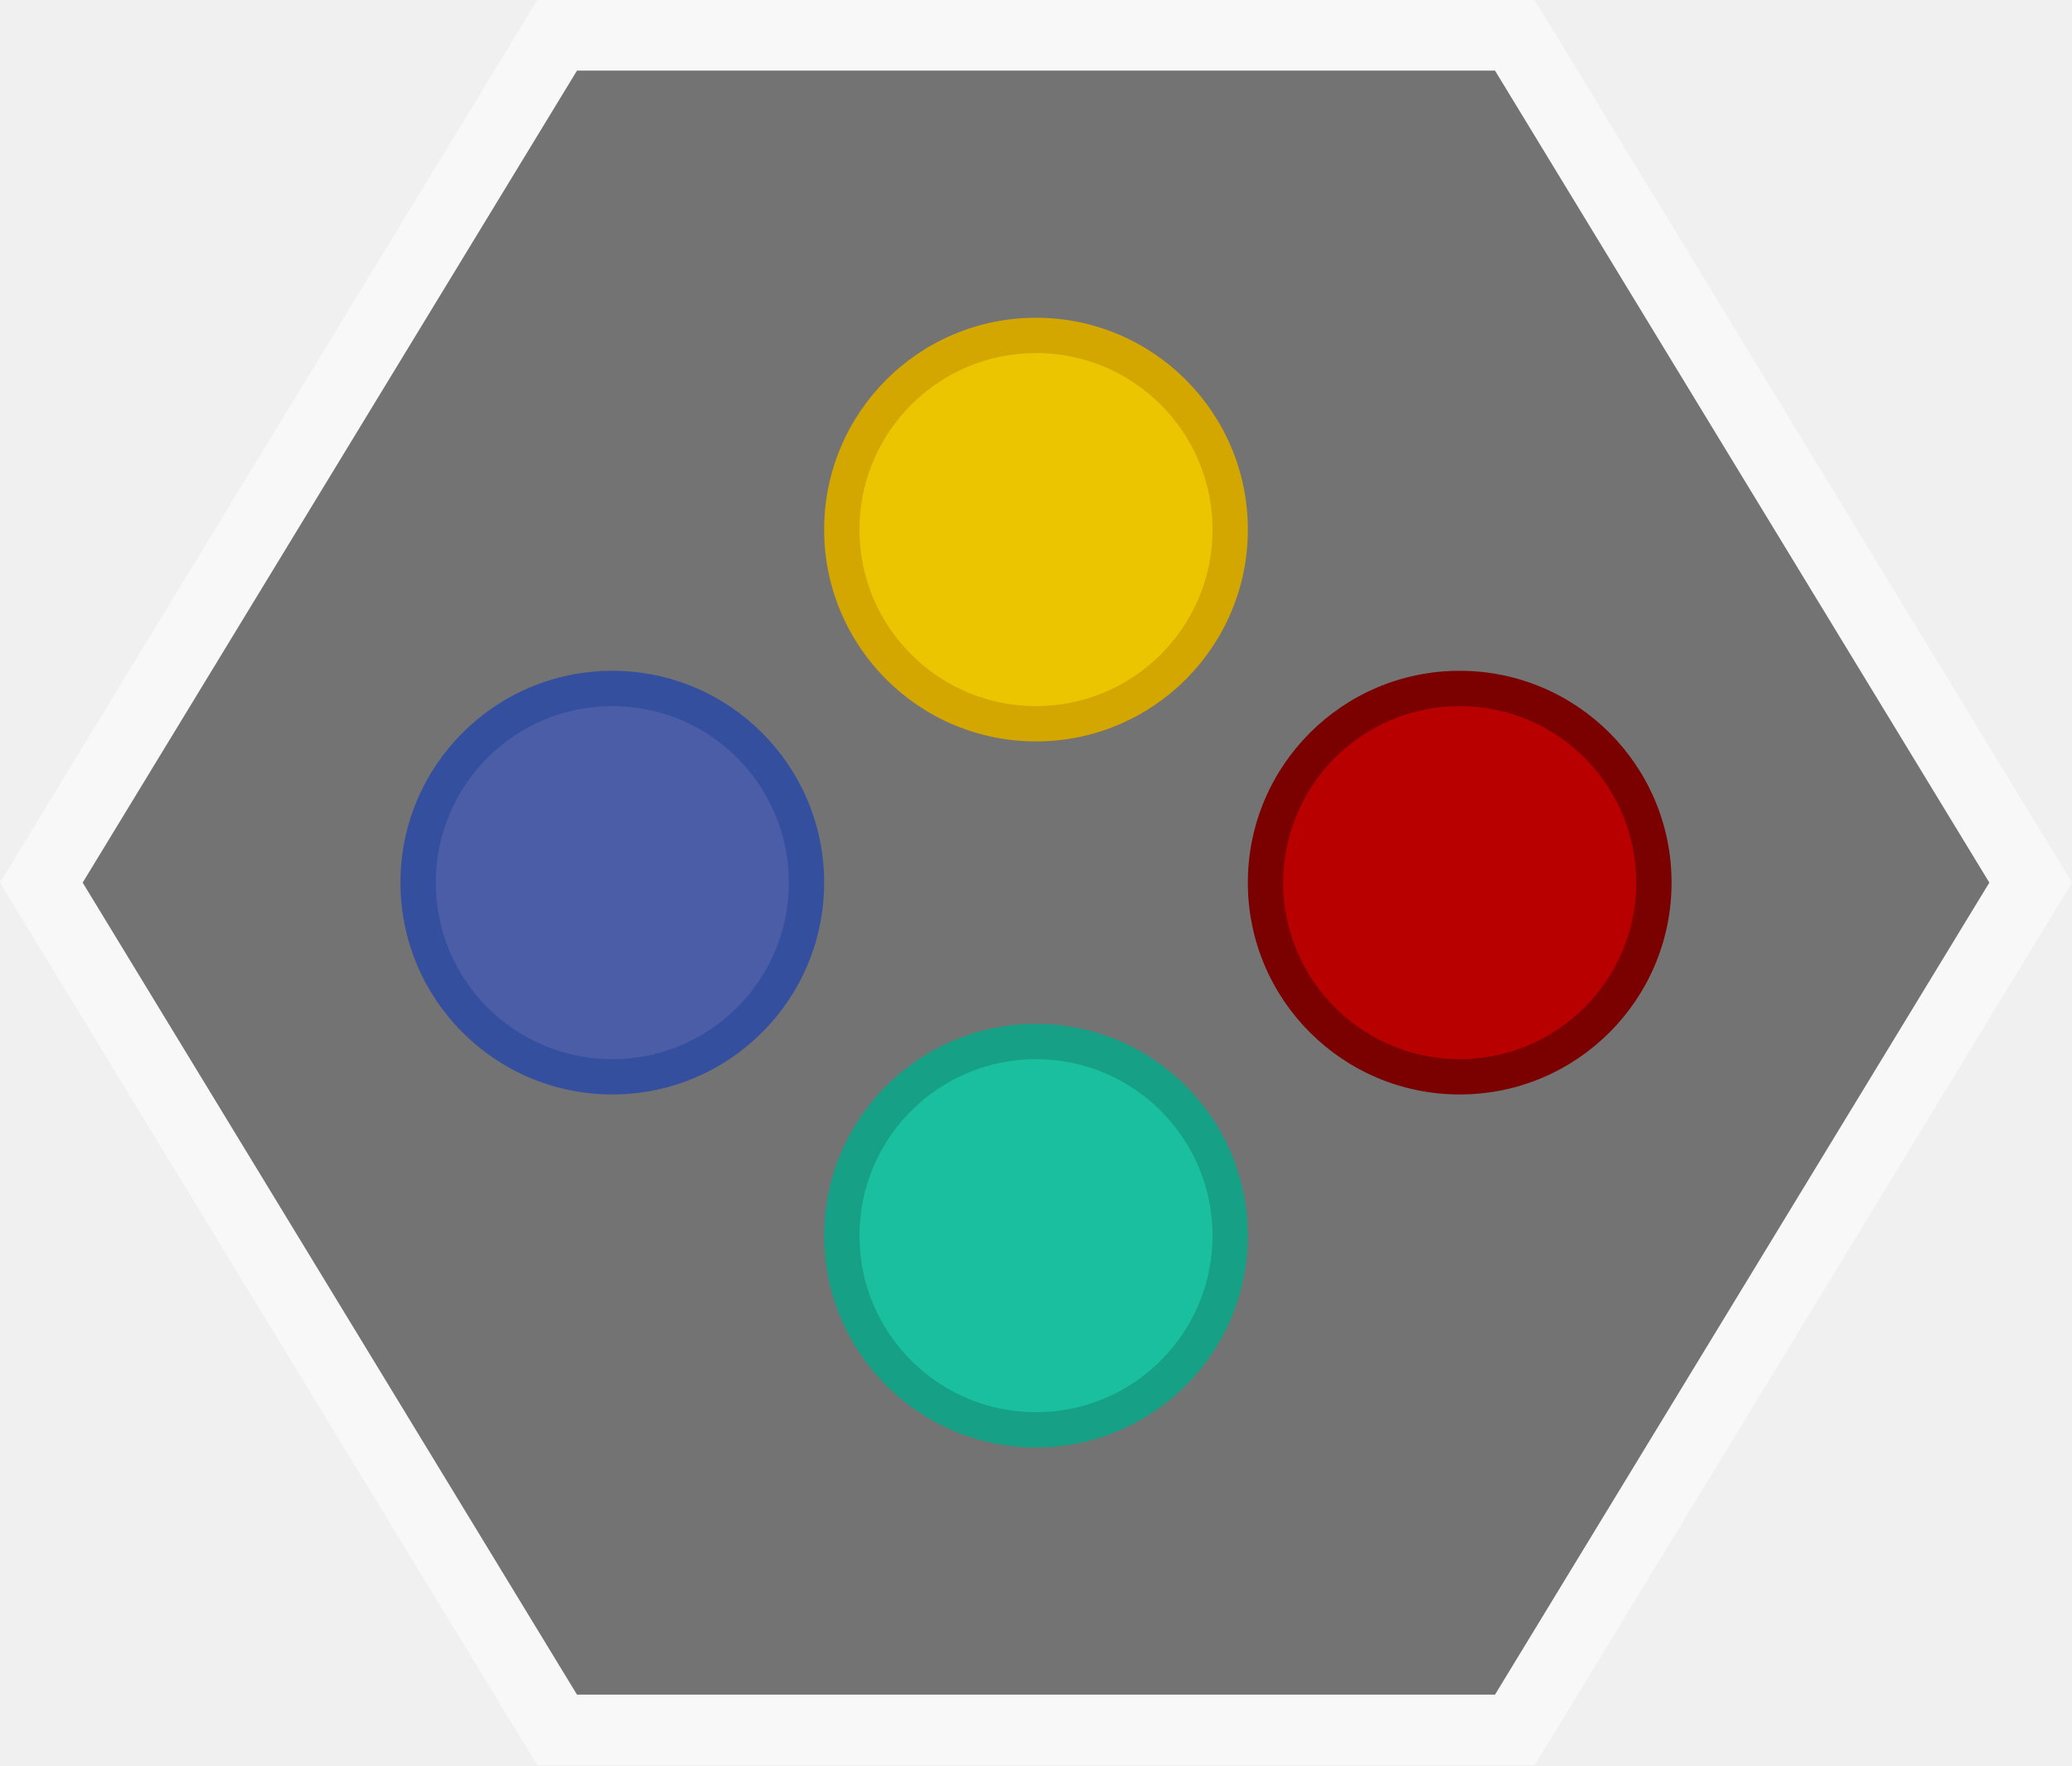
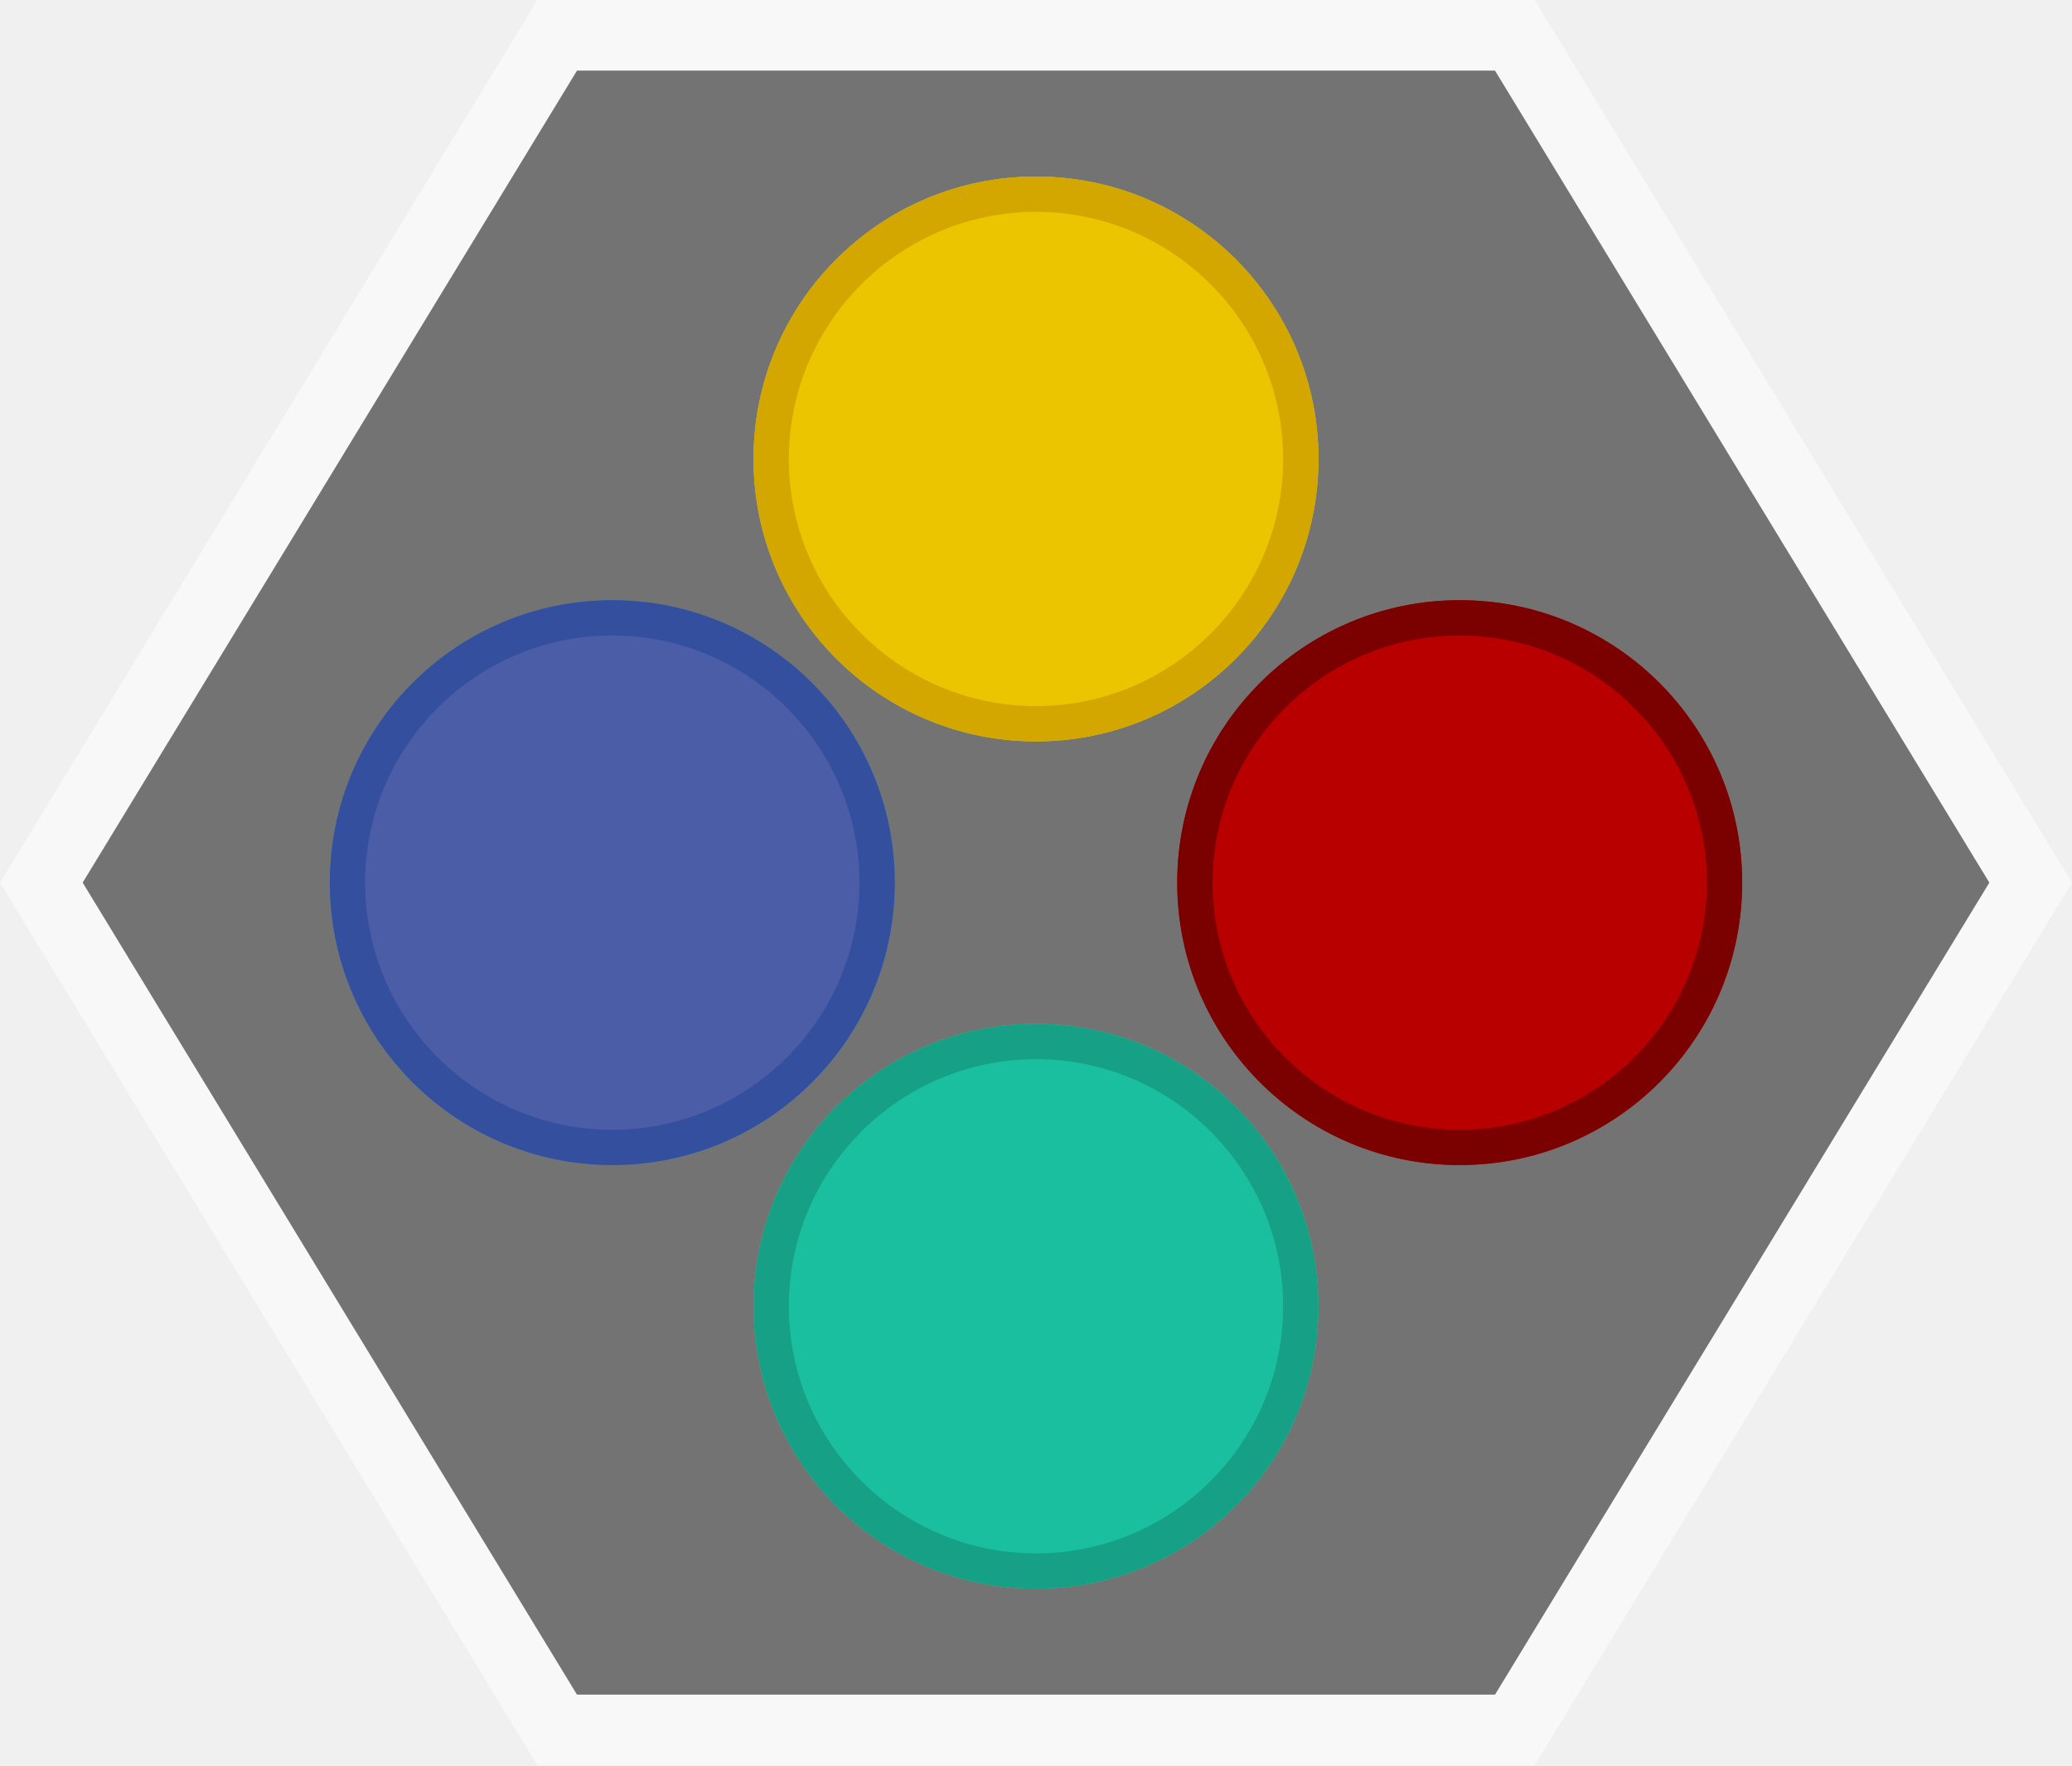
<svg xmlns="http://www.w3.org/2000/svg" viewBox="0 0 312.974 266.667" height="266.667" width="312.974" xml:space="preserve" id="svg2" version="1.1">
  <defs id="defs6">
    <clipPath id="clipPath18" clipPathUnits="userSpaceOnUse">
      <path id="path16" d="M 0,256 H 256 V 0 H 0 Z" />
    </clipPath>
    <clipPath id="clipPath26" clipPathUnits="userSpaceOnUse">
      <path id="path24" d="M 10.634,228 H 245.365 V 28 H 10.634 Z" />
    </clipPath>
    <clipPath id="clipPath46" clipPathUnits="userSpaceOnUse">
      <path id="path44" d="M 0,256 H 256 V 0 H 0 Z" />
    </clipPath>
  </defs>
  <g transform="matrix(1.333333,0,0,-1.333333,-14.17933,304)" id="g10">
    <g id="g12">
      <g clip-path="url(#clipPath18)" id="g14">
        <g id="g20">
          <g id="g22" />
          <g id="g34">
            <g style="opacity:0.5" id="g32" clip-path="url(#clipPath26)">
              <g id="g30" transform="translate(184.4961,228)">
                <path id="path28" style="fill:#ffffff;fill-opacity:1;fill-rule:nonzero;stroke:none" d="m 0,0 h -4.496 -104 -4.496 l -2.338,-3.84 -56,-92 -2.532,-4.16 2.532,-4.159 56,-92 2.338,-3.841 h 4.496 104 H 0 l 2.338,3.841 56,92 2.531,4.159 -2.531,4.16 -56,92 z" />
              </g>
            </g>
          </g>
        </g>
      </g>
    </g>
    <g transform="translate(180,220)" id="g36">
      <path id="path38" style="fill:#737373;fill-opacity:1;fill-rule:nonzero;stroke:none" d="m 0,0 h -104 l -56,-92 56,-92 H 0 l 56,92 z" />
    </g>
    <g id="g40">
      <g clip-path="url(#clipPath46)" id="g42">
-         <g transform="translate(152,168)" id="g48">
-           <path id="path50" style="fill:#d4a600;fill-opacity:1;fill-rule:nonzero;stroke:none" d="m 0,0 c 0,-13.255 -10.745,-24 -24,-24 -13.255,0 -24,10.745 -24,24 0,13.255 10.745,24 24,24 C -10.745,24 0,13.255 0,0" />
+         <g transform="translate(48,128)" id="g48">
+           <path id="path50" style="fill:#1abf9f;fill-opacity:1;fill-rule:nonzero;stroke:none" d="M 0,0 C 0,-17.673 14.327,-32 32,-32 49.673,-32 64,-17.673 64,0 64,17.673 49.673,32 32,32 14.327,32 0,17.673 0,0" />
        </g>
-         <g transform="translate(152,88)" id="g52">
-           <path id="path54" style="fill:#16a085;fill-opacity:1;fill-rule:nonzero;stroke:none" d="m 0,0 c 0,-13.255 -10.745,-24 -24,-24 -13.255,0 -24,10.745 -24,24 0,13.255 10.745,24 24,24 C -10.745,24 0,13.255 0,0" />
+         <g transform="translate(96,176)" id="g52">
+           <path id="path54" style="fill:#3096cf;fill-opacity:1;fill-rule:nonzero;stroke:none" d="M 0,0 C 0,-17.673 14.327,-32 32,-32 49.673,-32 64,-17.673 64,0 64,17.673 49.673,32 32,32 14.327,32 0,17.673 0,0" />
        </g>
-         <g transform="translate(176,104)" id="g56">
-           <path id="path58" style="fill:#7b0000;fill-opacity:1;fill-rule:nonzero;stroke:none" d="M 0,0 C -13.255,0 -24,10.745 -24,24 -24,37.255 -13.255,48 0,48 13.255,48 24,37.255 24,24 24,10.745 13.255,0 0,0" />
+         <g transform="translate(96,80)" id="g56">
+           <path id="path58" style="fill:#e77f22;fill-opacity:1;fill-rule:nonzero;stroke:none" d="M 0,0 C 0,-17.673 14.327,-32 32,-32 49.673,-32 64,-17.673 64,0 64,17.673 49.673,32 32,32 14.327,32 0,17.673 0,0" />
        </g>
-         <g transform="translate(80,104)" id="g60">
-           <path id="path62" style="fill:#354f9f;fill-opacity:1;fill-rule:nonzero;stroke:none" d="M 0,0 C -13.255,0 -24,10.745 -24,24 -24,37.255 -13.255,48 0,48 13.255,48 24,37.255 24,24 24,10.745 13.255,0 0,0" />
+         <g transform="translate(144,128)" id="g60">
+           <path id="path62" style="fill:#b80000;fill-opacity:1;fill-rule:nonzero;stroke:none" d="M 0,0 C 0,-17.673 14.327,-32 32,-32 49.673,-32 64,-17.673 64,0 64,17.673 49.673,32 32,32 14.327,32 0,17.673 0,0" />
        </g>
-         <g transform="translate(196,128)" id="g64">
-           <path id="path66" style="fill:#b80000;fill-opacity:1;fill-rule:nonzero;stroke:none" d="m 0,0 c 0,-11.046 -8.954,-20 -20,-20 -11.046,0 -20,8.954 -20,20 0,11.046 8.954,20 20,20 C -8.954,20 0,11.046 0,0" />
+         <g transform="translate(176,160)" id="g64">
+           <path id="path66" style="fill:#7b0000;fill-opacity:1;fill-rule:nonzero;stroke:none" d="m 0,0 c -17.673,0 -32,-14.327 -32,-32 0,-17.673 14.327,-32 32,-32 17.673,0 32,14.327 32,32 C 32,-14.327 17.673,0 0,0 m 0,-4 c 15.439,0 28,-12.561 28,-28 0,-15.439 -12.561,-28 -28,-28 -15.439,0 -28,12.561 -28,28 0,15.439 12.561,28 28,28" />
        </g>
-         <g transform="translate(148,88)" id="g68">
-           <path id="path70" style="fill:#1abf9f;fill-opacity:1;fill-rule:nonzero;stroke:none" d="m 0,0 c 0,-11.046 -8.954,-20 -20,-20 -11.046,0 -20,8.954 -20,20 0,11.046 8.954,20 20,20 C -8.954,20 0,11.046 0,0" />
+         <g transform="translate(48,128)" id="g68">
+           <path id="path70" style="fill:#4b5da7;fill-opacity:1;fill-rule:nonzero;stroke:none" d="M 0,0 C 0,-17.673 14.327,-32 32,-32 49.673,-32 64,-17.673 64,0 64,17.673 49.673,32 32,32 14.327,32 0,17.673 0,0" />
        </g>
-         <g transform="translate(148,168)" id="g72">
-           <path id="path74" style="fill:#eac500;fill-opacity:1;fill-rule:nonzero;stroke:none" d="m 0,0 c 0,-11.046 -8.954,-20 -20,-20 -11.046,0 -20,8.954 -20,20 0,11.046 8.954,20 20,20 C -8.954,20 0,11.046 0,0" />
+         <g transform="translate(80,160)" id="g72">
+           <path id="path74" style="fill:#354f9f;fill-opacity:1;fill-rule:nonzero;stroke:none" d="m 0,0 c -17.673,0 -32,-14.327 -32,-32 0,-17.673 14.327,-32 32,-32 17.673,0 32,14.327 32,32 C 32,-14.327 17.673,0 0,0 m 0,-4 c 15.439,0 28,-12.561 28,-28 0,-15.439 -12.561,-28 -28,-28 -15.439,0 -28,12.561 -28,28 0,15.439 12.561,28 28,28" />
        </g>
-         <g transform="translate(100,128)" id="g76">
-           <path id="path78" style="fill:#4b5da7;fill-opacity:1;fill-rule:nonzero;stroke:none" d="m 0,0 c 0,-11.046 -8.954,-20 -20,-20 -11.046,0 -20,8.954 -20,20 0,11.046 8.954,20 20,20 C -8.954,20 0,11.046 0,0" />
+         <g transform="translate(96,176)" id="g76">
+           <path id="path78" style="fill:#eac500;fill-opacity:1;fill-rule:nonzero;stroke:none" d="M 0,0 C 0,-17.673 14.327,-32 32,-32 49.673,-32 64,-17.673 64,0 64,17.673 49.673,32 32,32 14.327,32 0,17.673 0,0" />
+         </g>
+         <g transform="translate(128,208)" id="g80">
+           <path id="path82" style="fill:#d4a600;fill-opacity:1;fill-rule:nonzero;stroke:none" d="m 0,0 c -17.673,0 -32,-14.327 -32,-32 0,-17.673 14.327,-32 32,-32 17.673,0 32,14.327 32,32 C 32,-14.327 17.673,0 0,0 m 0,-4 c 15.439,0 28,-12.561 28,-28 0,-15.439 -12.561,-28 -28,-28 -15.439,0 -28,12.561 -28,28 0,15.439 12.561,28 28,28" />
+         </g>
+         <g transform="translate(96,80)" id="g84">
+           <path id="path86" style="fill:#1abf9f;fill-opacity:1;fill-rule:nonzero;stroke:none" d="M 0,0 C 0,-17.673 14.327,-32 32,-32 49.673,-32 64,-17.673 64,0 64,17.673 49.673,32 32,32 14.327,32 0,17.673 0,0" />
+         </g>
+         <g transform="translate(128,112)" id="g88">
+           <path id="path90" style="fill:#16a085;fill-opacity:1;fill-rule:nonzero;stroke:none" d="m 0,0 c -17.673,0 -32,-14.327 -32,-32 0,-17.673 14.327,-32 32,-32 17.673,0 32,14.327 32,32 C 32,-14.327 17.673,0 0,0 m 0,-4 c 15.439,0 28,-12.561 28,-28 0,-15.439 -12.561,-28 -28,-28 -15.439,0 -28,12.561 -28,28 0,15.439 12.561,28 28,28" />
        </g>
      </g>
    </g>
  </g>
</svg>
